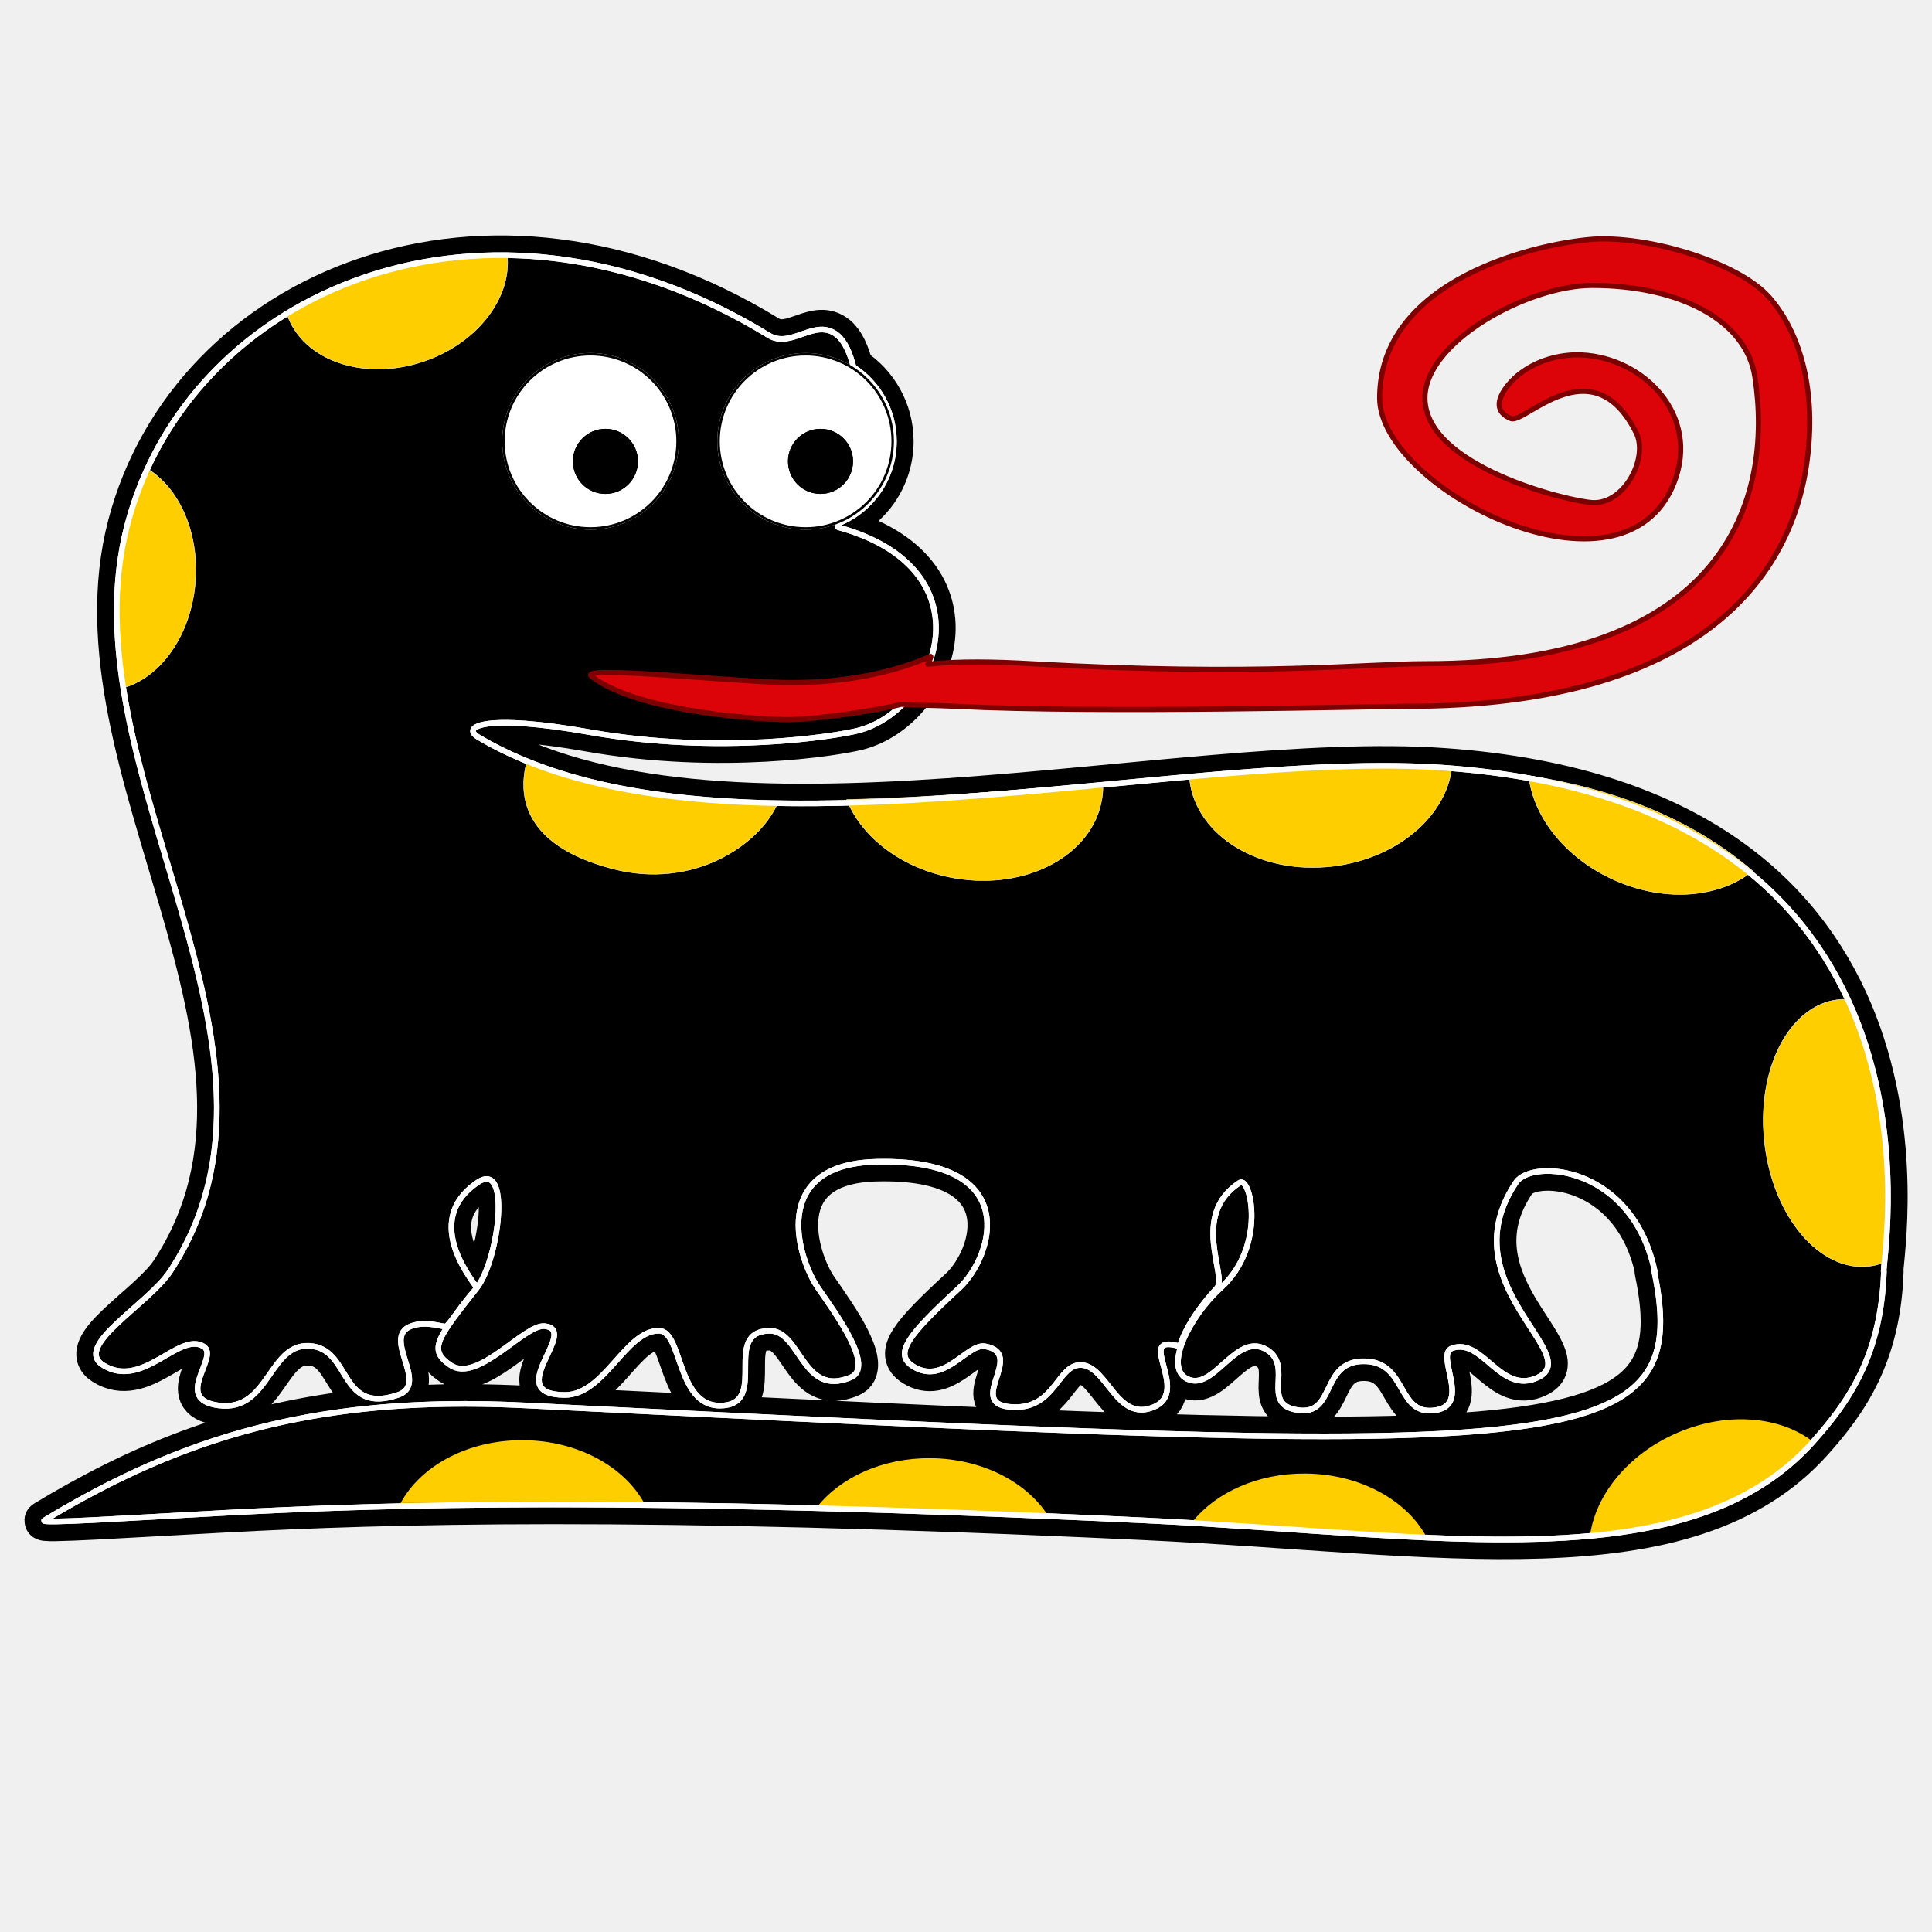
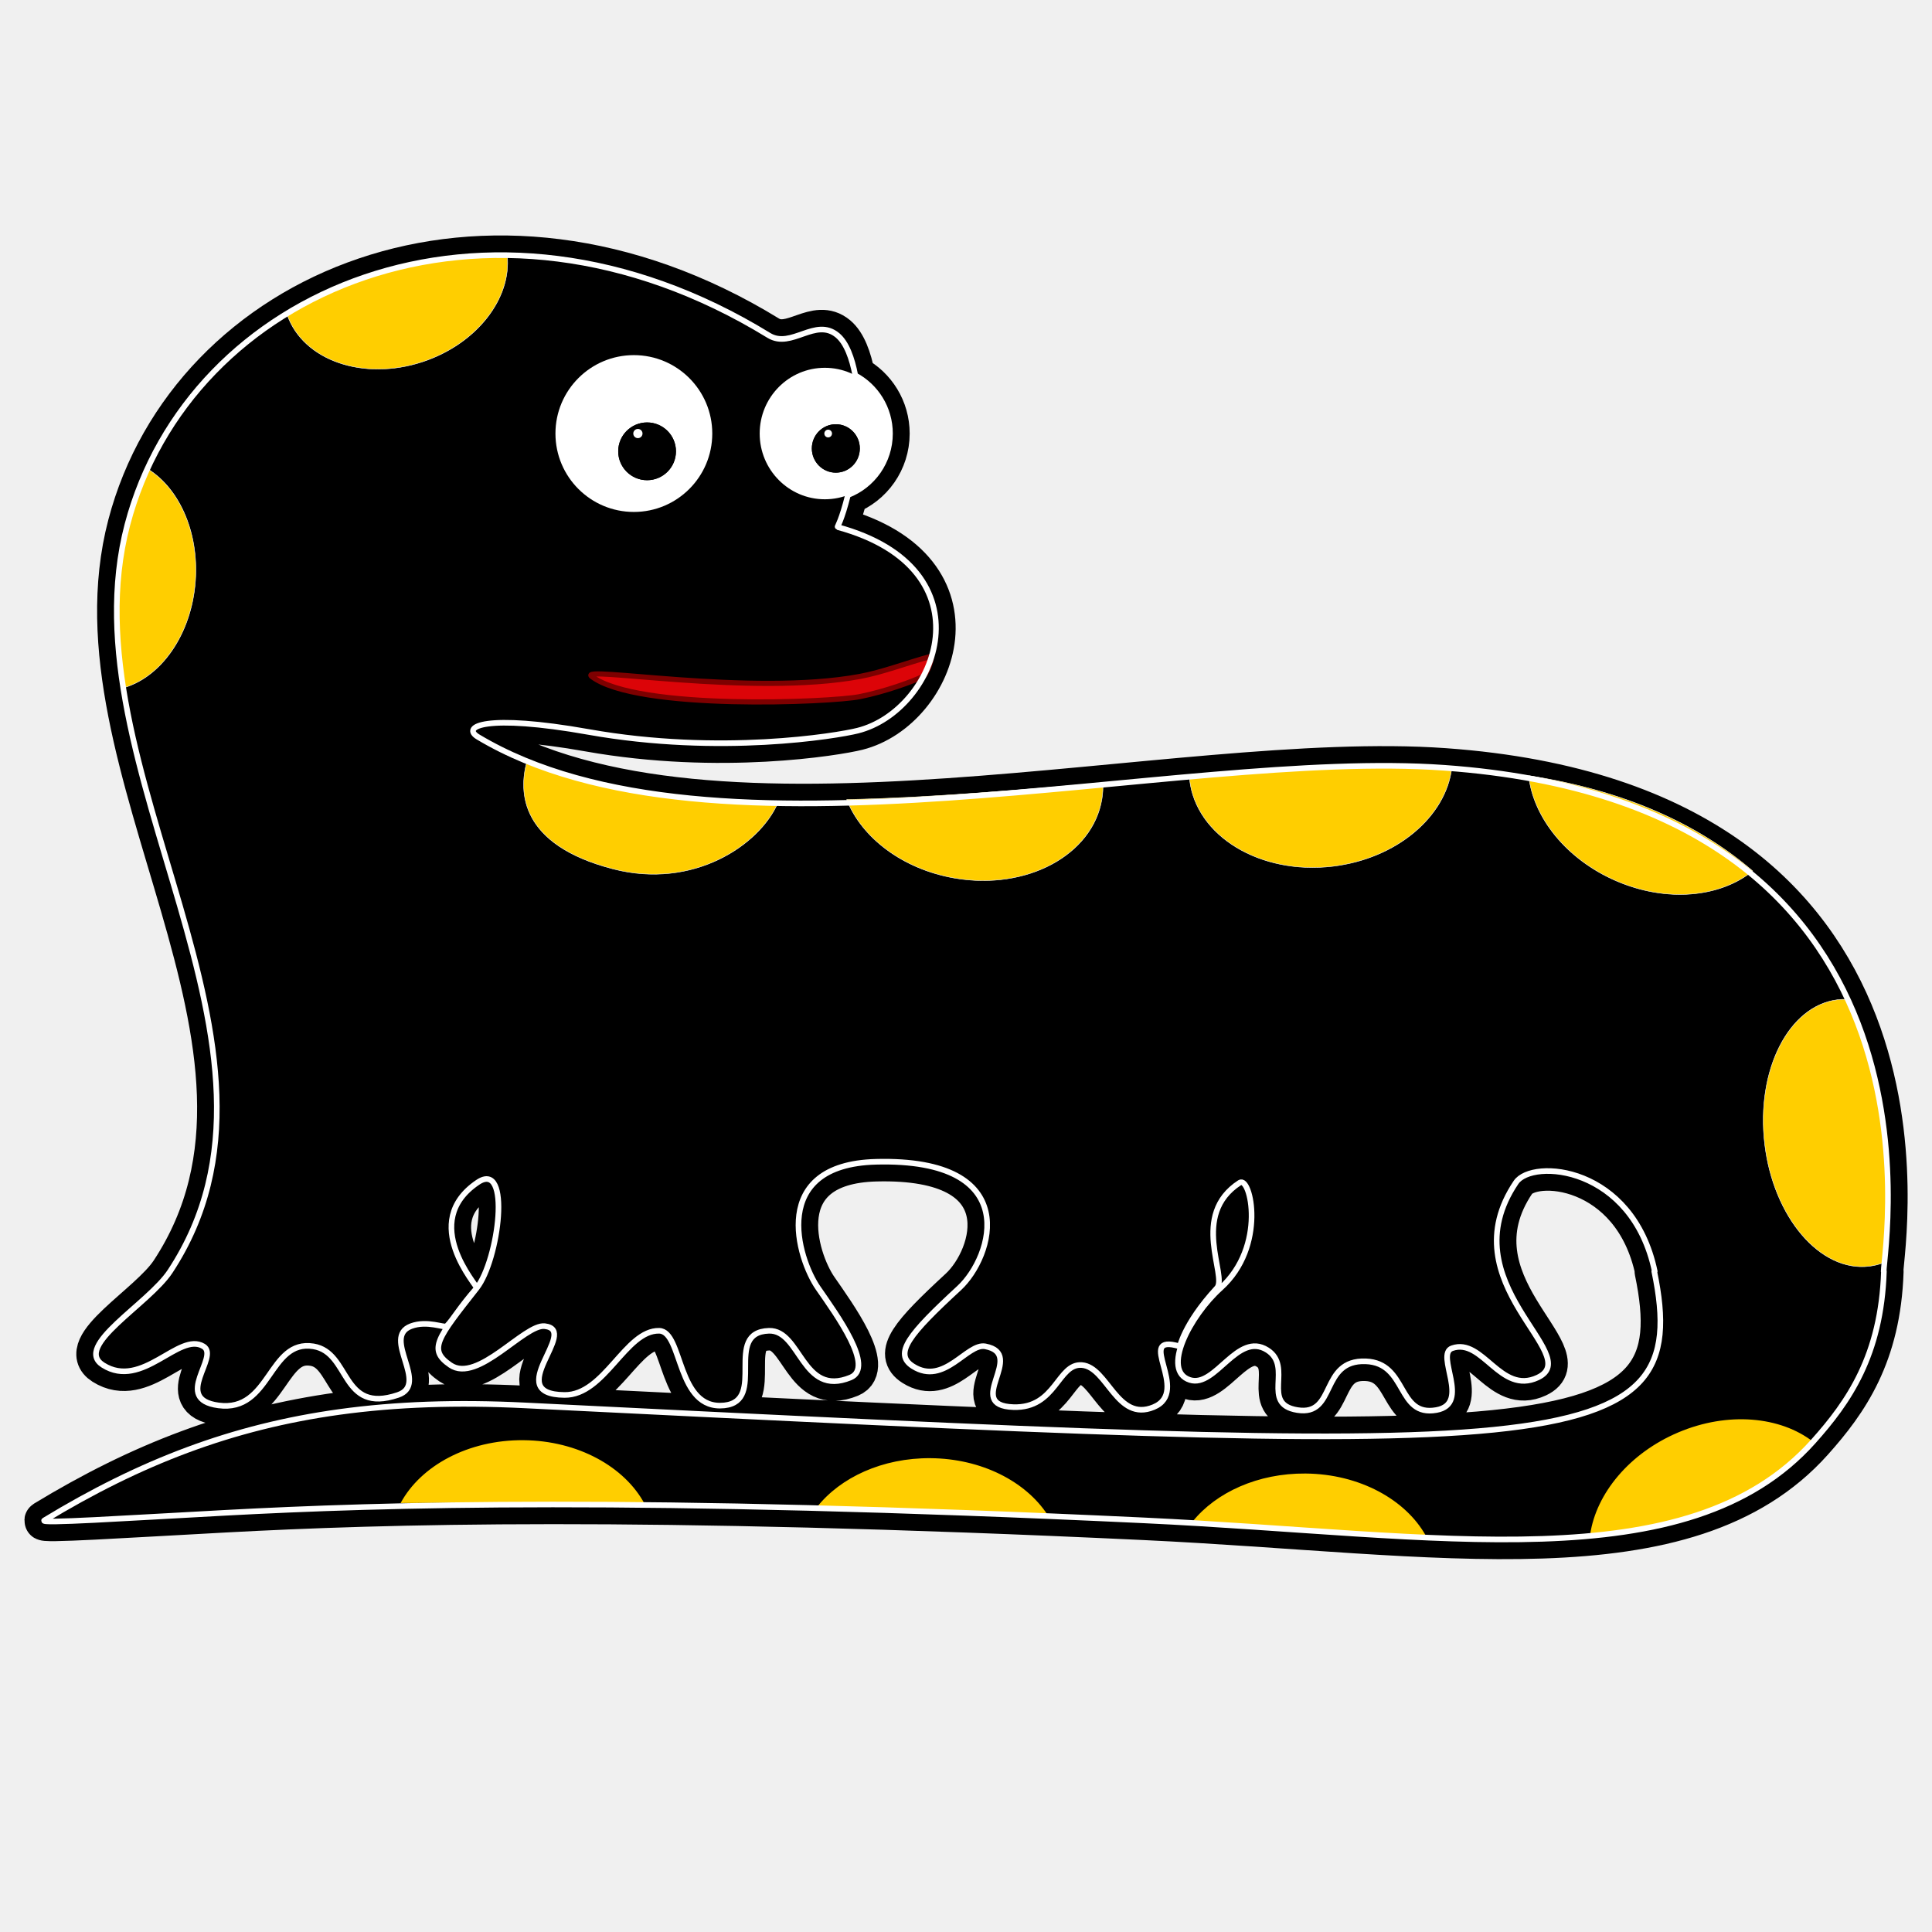
<svg xmlns="http://www.w3.org/2000/svg" width="100%" height="100%" viewBox="0 0 3225 3225" version="1.1" xml:space="preserve" style="fill-rule:evenodd;clip-rule:evenodd;stroke-linejoin:round;stroke-miterlimit:2;">
-   <g id="Salamandra">
-     <path d="M1400.84,873.074C1398.83,877.856 1397.77,879.692 1398.03,879.762C1655.72,949.821 1565.36,1186.06 1431.75,1219.63C1397.12,1228.34 1202.18,1260.84 982.983,1221.91C809.55,1191.11 769.35,1213.02 797.975,1230.16C1189.56,1464.62 1962.54,1249.58 2411.46,1281.68C3272.15,1343.22 3145.42,2075.82 3144.35,2122.18C3144.35,2122.56 3144.73,2122.18 3144.73,2122.18C3140.12,2262.59 3085.75,2340.3 3026.68,2406.33C2816.95,2640.78 2401.89,2561.12 1910.05,2537.92C1061.69,2497.92 636.24,2511.34 377.078,2525.2C205.142,2534.4 64.271,2543.82 73.984,2537.92C233.729,2440.9 387.323,2381.6 566.953,2356.85C661.332,2343.84 762.9,2340.37 876.323,2345.98C2607.97,2431.54 2828.08,2443.4 2761.38,2122.18L2762.2,2122.18C2725.11,1945.88 2557.76,1933.6 2530.68,1973.66C2416.78,2142.16 2647.07,2261.77 2566.91,2299.42C2504.35,2328.79 2475.23,2232.58 2423.96,2250.53C2394.8,2260.73 2456.09,2343.29 2397.69,2353.72C2331.4,2365.56 2350.01,2275.05 2279.86,2272.4C2202.66,2269.49 2231.48,2364.44 2165.48,2353.72C2103.75,2343.7 2159.31,2281.5 2115.48,2253.65C2065.6,2221.96 2029.06,2317.01 1986.39,2303.54C1938.07,2288.29 1985.91,2196.44 2037.46,2150.05C2114.88,2080.38 2087.4,1962.52 2069.4,1974.19C1986.05,2028.17 2049.38,2130.53 2031.37,2150.05C1974.2,2212.04 1969.56,2250.86 1969.05,2247.4C1892.07,2224.57 1989,2322.67 1925.67,2348.85C1864.4,2374.18 1848.91,2282.17 1806.06,2278.65C1765.48,2275.32 1763.02,2351.28 1691.57,2348.85C1607.75,2346 1714.13,2260.48 1644.69,2247.4C1614.19,2241.66 1576.23,2313.7 1523.99,2280.67C1490.8,2259.68 1517.7,2227.05 1601.11,2150.05C1657.1,2098.36 1709.71,1932.86 1462.15,1939.32C1283.38,1943.98 1331.22,2100.34 1365.65,2150.09C1397.21,2195.7 1460.49,2282.67 1419.65,2299.42C1338.52,2332.68 1337.03,2219.74 1283.49,2221.42C1206.23,2223.86 1280.57,2338.35 1209.04,2345.98C1128.89,2354.52 1140.16,2222.34 1100.38,2221.42C1044.13,2220.13 1009.49,2329.16 942.36,2328.54C836.363,2327.55 968.331,2220.21 909.233,2213.69C875.433,2209.96 797.254,2309.83 751.76,2278.65C714.132,2252.86 729.68,2234.22 795.777,2150.09C798.195,2147.33 698.364,2040.54 797.478,1973.66C853.908,1935.58 832.565,2103.26 795.777,2150.09C766.754,2183.13 756.852,2202.24 745.497,2213.69C742.078,2217.14 713.226,2203.53 686.163,2213.69C636.219,2232.43 717.451,2310.64 664.289,2328.54C568.187,2360.89 585.529,2257.56 523.207,2247.4C448.059,2235.15 452.317,2357.89 364.581,2345.98C286.946,2335.43 367.692,2264.37 339.582,2247.4C298.638,2222.68 237.569,2320.18 171.957,2278.65C121.503,2246.71 247.791,2177.18 284.002,2122.18L284.001,2122.18C529.878,1748.72 105.484,1284.12 212.647,875.814C315.152,485.254 810.883,269.911 1283.3,559.803C1321.17,583.043 1361.34,529.059 1398.03,559.803C1410.54,570.283 1419.1,589.937 1424.73,612.847C1465.32,639.119 1492.2,684.796 1492.2,736.702C1492.2,798.222 1454.43,850.992 1400.84,873.074Z" style="stroke:black;stroke-width:65.71px;" />
-     <path d="M1400.84,873.074C1398.83,877.856 1397.77,879.692 1398.03,879.762C1437.05,890.369 1468.08,904.786 1492.2,921.732C1528.23,947.046 1548.81,978.005 1557.47,1010.34C1581.32,1099.33 1514.91,1198.74 1431.75,1219.63C1417.04,1223.33 1373.41,1231.32 1311.27,1236.31C1264.62,1240.05 1207.53,1242.1 1144.43,1239.37C1093.74,1237.17 1039.15,1231.88 982.983,1221.91C939.332,1214.16 904.121,1209.74 876.323,1207.75C793.674,1201.83 776.554,1217.33 797.975,1230.16C841.679,1256.33 890.135,1276.89 942.36,1292.83C1044.11,1323.88 1160.18,1337.36 1283.3,1340.42C1385.74,1342.96 1493.07,1338.3 1601.11,1330.55C1677.64,1325.06 1754.52,1318.02 1830.27,1310.91C1898.59,1304.49 1965.99,1298 2031.37,1292.53C2085.03,1288.03 2137.34,1284.22 2187.69,1281.68C2268.08,1277.63 2343.48,1276.82 2411.46,1281.68C2467.33,1285.68 2519.05,1292.5 2566.91,1301.78C2661.99,1320.22 2741.85,1348.35 2808.87,1383.27C2906.02,1433.9 2976.2,1498.78 3026.68,1569.05C3084.81,1649.95 3116.82,1738 3133.82,1819.65C3150.76,1901 3152.8,1975.99 3150.92,2031.24C3149.26,2080.01 3144.56,2113.4 3144.35,2122.18C3144.35,2122.56 3144.73,2122.18 3144.73,2122.18C3142.23,2198.38 3125.07,2256.12 3100.46,2303.54C3079.72,2343.5 3053.69,2376.13 3026.68,2406.33C2941.71,2501.32 2823.03,2544.74 2679.19,2561.26C2561.63,2574.75 2427.27,2570.26 2280.77,2561.26C2164.11,2554.08 2039.75,2544.04 1910.05,2537.92C1800.16,2532.74 1697.36,2528.45 1601.11,2524.95C1517.85,2521.92 1439.48,2519.47 1365.65,2517.54C1269.86,2515.02 1181.7,2513.37 1100.38,2512.41C999.629,2511.22 909.37,2511.1 828.106,2511.74C632.695,2513.28 489.297,2519.2 377.078,2525.2C205.142,2534.4 64.271,2543.82 73.984,2537.92C166.858,2481.51 257.653,2437.86 352.694,2406.33C421.125,2383.62 491.758,2367.21 566.953,2356.85C623.547,2349.05 682.726,2344.68 745.497,2343.64C787.405,2342.94 830.914,2343.73 876.323,2345.98C940.721,2349.16 1003.03,2352.24 1063.31,2355.2C1150.11,2359.47 1232.7,2363.5 1311.27,2367.25C1385.73,2370.81 1456.59,2374.11 1523.99,2377.13C1625.67,2381.69 1719.51,2385.6 1806.06,2388.74C1902.67,2392.25 1990.19,2394.81 2069.4,2396.26C2135.63,2397.47 2196.04,2397.91 2251.08,2397.47C2366.54,2396.55 2458.37,2391.78 2530.68,2382.31C2615.03,2371.26 2672.83,2353.8 2710.62,2328.54C2775.57,2285.13 2781.42,2218.68 2761.38,2122.18L2762.2,2122.18C2748.21,2055.7 2715.71,2012.55 2679.19,1986.72C2618.86,1944.06 2547.55,1948.7 2530.68,1973.66C2493.42,2028.78 2492.99,2078.68 2506.48,2122.18C2534.23,2211.65 2620.84,2274.09 2566.91,2299.42C2504.35,2328.79 2475.23,2232.58 2423.96,2250.53C2394.8,2260.73 2456.09,2343.29 2397.69,2353.72C2331.4,2365.56 2350.01,2275.05 2279.86,2272.4C2202.66,2269.49 2231.48,2364.44 2165.48,2353.72C2103.75,2343.7 2159.31,2281.5 2115.48,2253.65C2065.6,2221.96 2029.06,2317.01 1986.39,2303.54C1938.07,2288.29 1985.91,2196.44 2037.46,2150.05C2114.88,2080.38 2087.4,1962.52 2069.4,1974.19C1986.05,2028.17 2049.38,2130.53 2031.37,2150.05C1974.2,2212.04 1969.56,2250.86 1969.05,2247.4C1892.07,2224.57 1989,2322.67 1925.67,2348.85C1864.4,2374.18 1848.91,2282.17 1806.06,2278.65C1765.48,2275.32 1763.02,2351.28 1691.57,2348.85C1607.75,2346 1714.13,2260.48 1644.69,2247.4C1614.19,2241.66 1576.23,2313.7 1523.99,2280.67C1490.8,2259.68 1517.7,2227.05 1601.11,2150.05C1639.79,2114.34 1676.86,2024.31 1614.45,1974.19C1586.52,1951.76 1538.68,1937.32 1462.15,1939.32C1401.22,1940.91 1366.61,1960.12 1348.83,1986.72C1314.43,2038.18 1342.95,2117.29 1365.65,2150.09C1397.21,2195.7 1460.49,2282.67 1419.65,2299.42C1338.52,2332.68 1337.03,2219.74 1283.49,2221.42C1206.23,2223.86 1280.57,2338.35 1209.04,2345.98C1128.89,2354.52 1140.16,2222.34 1100.38,2221.42C1044.13,2220.13 1009.49,2329.16 942.36,2328.54C836.363,2327.55 968.331,2220.21 909.233,2213.69C875.433,2209.96 797.254,2309.83 751.76,2278.65C714.132,2252.86 729.68,2234.22 795.777,2150.09C798.195,2147.33 698.364,2040.54 797.478,1973.66C853.908,1935.58 832.565,2103.26 795.777,2150.09C766.754,2183.13 756.852,2202.24 745.497,2213.69C742.078,2217.14 713.226,2203.53 686.163,2213.69C636.219,2232.43 717.451,2310.64 664.289,2328.54C568.187,2360.89 585.529,2257.56 523.207,2247.4C448.059,2235.15 452.317,2357.89 364.581,2345.98C286.946,2335.43 367.692,2264.37 339.582,2247.4C298.638,2222.68 237.569,2320.18 171.957,2278.65C121.503,2246.71 247.791,2177.18 284.002,2122.18L284.001,2122.18C322.767,2063.3 344.872,2002.15 355.025,1939.32C365.955,1871.67 363.034,1802.08 352.139,1731.24C343.916,1677.78 331.15,1623.61 316.368,1569.05C302.647,1518.4 287.189,1467.42 272.015,1416.34C254.488,1357.34 237.34,1298.23 223.685,1239.37C212.786,1192.39 204.112,1145.57 199.248,1099.12C191.324,1023.45 193.509,948.734 212.647,875.814C234.028,794.349 272.518,720.506 324.336,657.283C363.587,609.393 410.484,567.596 463.386,533.193C510.067,502.834 561.424,478.233 616.328,460.284C710.667,429.443 815.478,418.24 925.033,431.214C982.454,438.013 1041.18,451.455 1100.38,472.191C1161.15,493.475 1222.42,522.443 1283.3,559.803C1321.17,583.043 1361.34,529.059 1398.03,559.803C1410.54,570.283 1419.1,589.937 1424.73,612.847C1465.32,639.119 1492.2,684.796 1492.2,736.702C1492.2,798.222 1454.43,850.992 1400.84,873.074Z" style="stroke:white;stroke-width:9.38px;" />
-     <path d="M1549.02,1108.7C1535.3,1139.28 1527.81,1152.13 1503.68,1175.53C1469.17,1184.92 1361.89,1201.23 1314.86,1201.23C1278.28,1201.23 1068.24,1190.56 987.703,1129.2C962.804,1110.23 1225.64,1138.13 1308.93,1139.28C1339.88,1139.71 1447.81,1141.46 1553.45,1095.73C1554.64,1095.22 1552.66,1100.59 1549.02,1108.7Z" style="fill:rgb(220,4,8);stroke:rgb(62,0,0);stroke-width:8.59px;" />
-     <g id="stains">
-       <path d="M879.427,1271.63C1004.88,1325.41 1144.82,1342.04 1298.11,1341.02C1267.51,1410.55 1157.4,1485.17 1023.41,1450.5C867.26,1410.11 865.798,1321.68 879.427,1271.63Z" style="fill:rgb(255,206,0);stroke:white;stroke-width:0.75px;" />
-       <path d="M243.194,780.765C297.409,811.877 332.293,886.289 326.199,969.96C319.642,1059.98 267.732,1132.21 203.29,1148.94C189.843,1070.22 189.969,979.289 213.601,873.99C220.833,841.763 230.753,810.625 243.194,780.765Z" style="fill:rgb(255,206,0);stroke:white;stroke-width:0.75px;" />
-       <path d="M787.29,427.426C806.836,426.144 826.634,425.64 846.655,425.925C854.433,497.889 795.726,574.161 705.243,603.964C606.498,636.489 506.438,601.64 479.571,526.077C567.912,470.87 673.202,436.076 787.29,427.426Z" style="fill:rgb(255,206,0);stroke:white;stroke-width:0.75px;" />
-       <path d="M3082.88,1668.22C3165.14,1854.22 3150.14,2049.3 3145.43,2107.22C3137.44,2110.46 3129.07,2112.62 3120.39,2113.69C3038.58,2123.74 2960.3,2032.22 2945.69,1909.44C2931.08,1786.67 2985.64,1678.83 3067.45,1668.79C3072.62,1668.15 3077.76,1667.92 3082.88,1668.22Z" style="fill:rgb(255,206,0);stroke:white;stroke-width:0.75px;" />
-       <path d="M1840.98,1306.85C1841.43,1315.84 1840.87,1324.91 1839.35,1334C1823.77,1427.42 1713.69,1486.5 1593.67,1465.84C1506.71,1450.87 1438.25,1398.13 1413.36,1334.59C1547.9,1332.01 1693.13,1319.32 1840.98,1306.85Z" style="fill:rgb(255,206,0);stroke:white;stroke-width:0.75px;" />
-       <path d="M1985.36,1295.12C2129.75,1284.14 2274.23,1276.53 2411.45,1281.69L2423.36,1282.3C2413.36,1363.35 2331.17,1433.48 2224.41,1446.13C2103.5,1460.46 1996.57,1395.68 1985.76,1301.56L1985.36,1295.12Z" style="fill:rgb(255,206,0);stroke:white;stroke-width:0.75px;" />
-       <path d="M2551.73,1294.82C2717.87,1320.42 2838.43,1379.01 2925.69,1453.89C2871.41,1498 2782.18,1506.86 2697.81,1470.4C2614.5,1434.39 2559.25,1364.27 2551.73,1294.82Z" style="fill:rgb(255,206,0);stroke:white;stroke-width:0.75px;" />
-       <path d="M1990.89,2539.67C2030.16,2491.08 2099.96,2459.05 2179.2,2459.69C2269.35,2460.43 2346.6,2503.25 2380.32,2563.92C2258.98,2558.67 2128.09,2547.76 1990.89,2539.67ZM2654.44,2561.03C2664.6,2493.16 2719.71,2425.7 2801.43,2391.07C2884.55,2355.85 2972.05,2364.4 3026.49,2406.63C2936.81,2504.83 2809.19,2546.89 2654.44,2561.03ZM1363.79,2515.64C1402.83,2466.16 1473.27,2433.43 1553.36,2434.08C1638.42,2434.78 1712,2472.94 1748.36,2528.21C1614.72,2522.77 1486.38,2518.66 1363.79,2515.64ZM668.792,2508.94C702.265,2446.7 781.617,2403.29 873.737,2404.04C964.896,2404.78 1042.87,2448.56 1075.97,2510.31C930.353,2508.51 794.427,2508.22 668.792,2508.94Z" style="fill:rgb(255,206,0);" />
+   <g>
+     <g id="Salamandra">
+       <path d="M1415.43,826.311C1405.14,868.114 1397.38,879.586 1398.03,879.762C1655.72,949.821 1565.36,1186.06 1431.75,1219.63C1397.12,1228.34 1202.18,1260.84 982.983,1221.91C809.55,1191.11 769.35,1213.02 797.975,1230.16C1189.56,1464.62 1962.54,1249.58 2411.46,1281.68C3272.15,1343.22 3145.42,2075.82 3144.35,2122.18C3144.35,2122.56 3144.73,2122.18 3144.73,2122.18C3140.12,2262.59 3085.75,2340.3 3026.68,2406.33C2816.95,2640.78 2401.89,2561.12 1910.05,2537.92C1061.69,2497.92 636.24,2511.34 377.078,2525.2C205.142,2534.4 64.271,2543.82 73.984,2537.92C233.729,2440.9 387.323,2381.6 566.953,2356.85C661.332,2343.84 762.9,2340.37 876.323,2345.98C2607.97,2431.54 2828.08,2443.4 2761.38,2122.18L2762.2,2122.18C2725.11,1945.88 2557.76,1933.6 2530.68,1973.66C2416.78,2142.16 2647.07,2261.77 2566.91,2299.42C2504.35,2328.79 2475.23,2232.58 2423.96,2250.53C2394.8,2260.73 2456.09,2343.29 2397.69,2353.72C2331.4,2365.56 2350.01,2275.05 2279.86,2272.4C2202.66,2269.49 2231.48,2364.44 2165.48,2353.72C2103.75,2343.7 2159.31,2281.5 2115.48,2253.65C2065.6,2221.96 2029.06,2317.01 1986.39,2303.54C1938.07,2288.29 1985.91,2196.44 2037.46,2150.05C2114.88,2080.38 2087.4,1962.52 2069.4,1974.19C1986.05,2028.17 2049.38,2130.53 2031.37,2150.05C1974.2,2212.04 1969.56,2250.86 1969.05,2247.4C1892.07,2224.57 1989,2322.67 1925.67,2348.85C1864.4,2374.18 1848.91,2282.17 1806.06,2278.65C1765.48,2275.32 1763.02,2351.28 1691.57,2348.85C1607.75,2346 1714.13,2260.48 1644.69,2247.4C1614.19,2241.66 1576.23,2313.7 1523.99,2280.67C1490.8,2259.68 1517.7,2227.05 1601.11,2150.05C1657.1,2098.36 1709.71,1932.86 1462.15,1939.32C1283.38,1943.98 1331.22,2100.34 1365.65,2150.09C1397.21,2195.7 1460.49,2282.67 1419.65,2299.42C1338.52,2332.68 1337.03,2219.74 1283.49,2221.42C1206.23,2223.86 1280.57,2338.35 1209.04,2345.98C1128.89,2354.52 1140.16,2222.34 1100.38,2221.42C1044.13,2220.13 1009.49,2329.16 942.36,2328.54C836.363,2327.55 968.331,2220.21 909.233,2213.69C875.433,2209.96 797.254,2309.83 751.76,2278.65C714.132,2252.86 729.68,2234.22 795.777,2150.09C798.195,2147.33 698.364,2040.54 797.478,1973.66C853.908,1935.58 832.565,2103.26 795.777,2150.09C766.754,2183.13 756.852,2202.24 745.497,2213.69C742.078,2217.14 713.226,2203.53 686.163,2213.69C636.219,2232.43 717.451,2310.64 664.289,2328.54C568.187,2360.89 585.529,2257.56 523.207,2247.4C448.059,2235.15 452.317,2357.89 364.581,2345.98C286.946,2335.43 367.692,2264.37 339.582,2247.4C298.638,2222.68 237.569,2320.18 171.957,2278.65C121.503,2246.71 247.791,2177.18 284.002,2122.18L284.001,2122.18C529.878,1748.72 105.484,1284.12 212.647,875.814C315.152,485.254 810.883,269.911 1283.3,559.803C1321.17,583.043 1361.34,529.059 1398.03,559.803C1412.99,572.34 1422.3,598.004 1427.71,626.667C1462.14,645.096 1485.62,681.645 1485.62,723.682C1485.62,770.548 1456.44,810.591 1415.43,826.311Z" style="stroke:white;stroke-width:9.38px;" />
+       <path d="M1415.43,826.311C1405.14,868.114 1397.38,879.586 1398.03,879.762C1655.72,949.821 1565.36,1186.06 1431.75,1219.63C1397.12,1228.34 1202.18,1260.84 982.983,1221.91C809.55,1191.11 769.35,1213.02 797.975,1230.16C1189.56,1464.62 1962.54,1249.58 2411.46,1281.68C3272.15,1343.22 3145.42,2075.82 3144.35,2122.18C3144.35,2122.56 3144.73,2122.18 3144.73,2122.18C3140.12,2262.59 3085.75,2340.3 3026.68,2406.33C2816.95,2640.78 2401.89,2561.12 1910.05,2537.92C1061.69,2497.92 636.24,2511.34 377.078,2525.2C205.142,2534.4 64.271,2543.82 73.984,2537.92C233.729,2440.9 387.323,2381.6 566.953,2356.85C661.332,2343.84 762.9,2340.37 876.323,2345.98C2607.97,2431.54 2828.08,2443.4 2761.38,2122.18L2762.2,2122.18C2725.11,1945.88 2557.76,1933.6 2530.68,1973.66C2416.78,2142.16 2647.07,2261.77 2566.91,2299.42C2504.35,2328.79 2475.23,2232.58 2423.96,2250.53C2394.8,2260.73 2456.09,2343.29 2397.69,2353.72C2331.4,2365.56 2350.01,2275.05 2279.86,2272.4C2202.66,2269.49 2231.48,2364.44 2165.48,2353.72C2103.75,2343.7 2159.31,2281.5 2115.48,2253.65C2065.6,2221.96 2029.06,2317.01 1986.39,2303.54C1938.07,2288.29 1985.91,2196.44 2037.46,2150.05C2114.88,2080.38 2087.4,1962.52 2069.4,1974.19C1986.05,2028.17 2049.38,2130.53 2031.37,2150.05C1974.2,2212.04 1969.56,2250.86 1969.05,2247.4C1892.07,2224.57 1989,2322.67 1925.67,2348.85C1864.4,2374.18 1848.91,2282.17 1806.06,2278.65C1765.48,2275.32 1763.02,2351.28 1691.57,2348.85C1607.75,2346 1714.13,2260.48 1644.69,2247.4C1614.19,2241.66 1576.23,2313.7 1523.99,2280.67C1490.8,2259.68 1517.7,2227.05 1601.11,2150.05C1657.1,2098.36 1709.71,1932.86 1462.15,1939.32C1283.38,1943.98 1331.22,2100.34 1365.65,2150.09C1397.21,2195.7 1460.49,2282.67 1419.65,2299.42C1338.52,2332.68 1337.03,2219.74 1283.49,2221.42C1206.23,2223.86 1280.57,2338.35 1209.04,2345.98C1128.89,2354.52 1140.16,2222.34 1100.38,2221.42C1044.13,2220.13 1009.49,2329.16 942.36,2328.54C836.363,2327.55 968.331,2220.21 909.233,2213.69C875.433,2209.96 797.254,2309.83 751.76,2278.65C714.132,2252.86 729.68,2234.22 795.777,2150.09C798.195,2147.33 698.364,2040.54 797.478,1973.66C853.908,1935.58 832.565,2103.26 795.777,2150.09C766.754,2183.13 756.852,2202.24 745.497,2213.69C742.078,2217.14 713.226,2203.53 686.163,2213.69C636.219,2232.43 717.451,2310.64 664.289,2328.54C568.187,2360.89 585.529,2257.56 523.207,2247.4C448.059,2235.15 452.317,2357.89 364.581,2345.98C286.946,2335.43 367.692,2264.37 339.582,2247.4C298.638,2222.68 237.569,2320.18 171.957,2278.65C121.503,2246.71 247.791,2177.18 284.002,2122.18L284.001,2122.18C529.878,1748.72 105.484,1284.12 212.647,875.814C315.152,485.254 810.883,269.911 1283.3,559.803C1321.17,583.043 1361.34,529.059 1398.03,559.803C1412.99,572.34 1422.3,598.004 1427.71,626.667C1462.14,645.096 1485.62,681.645 1485.62,723.682C1485.62,770.548 1456.44,810.591 1415.43,826.311Z" style="stroke:black;stroke-width:65.71px;" />
+       <g>
+         <path d="M879.427,1271.63C1004.88,1325.41 1144.82,1342.04 1298.11,1341.02C1267.51,1410.55 1157.4,1485.17 1023.41,1450.5C867.26,1410.11 865.798,1321.68 879.427,1271.63Z" style="fill:rgb(255,206,0);stroke:white;stroke-width:0.75px;" />
+         <path d="M243.194,780.765C297.409,811.877 332.293,886.289 326.199,969.96C319.642,1059.98 267.732,1132.21 203.29,1148.94C189.843,1070.22 189.969,979.289 213.601,873.99C220.833,841.763 230.753,810.625 243.194,780.765Z" style="fill:rgb(255,206,0);stroke:white;stroke-width:0.75px;" />
+         <path d="M787.29,427.426C806.836,426.144 826.634,425.64 846.655,425.925C854.433,497.889 795.726,574.161 705.243,603.964C606.498,636.489 506.438,601.64 479.571,526.077C567.912,470.87 673.202,436.076 787.29,427.426Z" style="fill:rgb(255,206,0);stroke:white;stroke-width:0.75px;" />
+         <path d="M3082.88,1668.22C3165.14,1854.22 3150.14,2049.3 3145.43,2107.22C3137.44,2110.46 3129.07,2112.62 3120.39,2113.69C3038.58,2123.74 2960.3,2032.22 2945.69,1909.44C2931.08,1786.67 2985.64,1678.83 3067.45,1668.79C3072.62,1668.15 3077.76,1667.92 3082.88,1668.22Z" style="fill:rgb(255,206,0);stroke:white;stroke-width:0.75px;" />
+         <path d="M1840.98,1306.85C1841.43,1315.84 1840.87,1324.91 1839.35,1334C1823.77,1427.42 1713.69,1486.5 1593.67,1465.84C1506.71,1450.87 1438.25,1398.13 1413.36,1334.59C1547.9,1332.01 1693.13,1319.32 1840.98,1306.85Z" style="fill:rgb(255,206,0);stroke:white;stroke-width:0.75px;" />
+         <path d="M1985.36,1295.12C2129.75,1284.14 2274.23,1276.53 2411.45,1281.69L2423.36,1282.3C2413.36,1363.35 2331.17,1433.48 2224.41,1446.13C2103.5,1460.46 1996.57,1395.68 1985.76,1301.56L1985.36,1295.12Z" style="fill:rgb(255,206,0);stroke:white;stroke-width:0.75px;" />
+         <path d="M2551.73,1294.82C2717.87,1320.42 2838.43,1379.01 2925.69,1453.89C2871.41,1498 2782.18,1506.86 2697.81,1470.4C2614.5,1434.39 2559.25,1364.27 2551.73,1294.82Z" style="fill:rgb(255,206,0);stroke:white;stroke-width:0.75px;" />
+         <path d="M1990.89,2539.67C2030.16,2491.08 2099.96,2459.05 2179.2,2459.69C2269.35,2460.43 2346.6,2503.25 2380.32,2563.92C2258.98,2558.67 2128.09,2547.76 1990.89,2539.67ZM2654.44,2561.03C2664.6,2493.16 2719.71,2425.7 2801.43,2391.07C2884.55,2355.85 2972.05,2364.4 3026.49,2406.63C2936.81,2504.83 2809.19,2546.89 2654.44,2561.03ZM1363.79,2515.64C1402.83,2466.16 1473.27,2433.43 1553.36,2434.08C1638.42,2434.78 1712,2472.94 1748.36,2528.21C1614.72,2522.77 1486.38,2518.66 1363.79,2515.64ZM668.792,2508.94C702.265,2446.7 781.617,2403.29 873.737,2404.04C964.896,2404.78 1042.87,2448.56 1075.97,2510.31C930.353,2508.51 794.427,2508.22 668.792,2508.94Z" style="fill:rgb(255,206,0);" />
+       </g>
+       <path d="M987.703,1129.2C1063.49,1186.76 1388.14,1172.33 1435.19,1162.87C1477.92,1154.28 1523.76,1137.51 1540.69,1129.2C1547.89,1125.66 1557.97,1094.51 1553.45,1095.73C1513.66,1106.46 1473.81,1122.05 1435.19,1129.2C1253.35,1162.87 962.777,1110.26 987.703,1129.2Z" style="fill:rgb(220,4,8);stroke:rgb(125,0,0);stroke-width:8.59px;" />
+       <path d="M1415.43,826.311C1405.14,868.114 1397.38,879.586 1398.03,879.762C1655.72,949.821 1565.36,1186.06 1431.75,1219.63C1397.12,1228.34 1202.18,1260.84 982.983,1221.91C809.55,1191.11 769.35,1213.02 797.975,1230.16C1189.56,1464.62 1962.54,1249.58 2411.46,1281.68C3272.15,1343.22 3145.42,2075.82 3144.35,2122.18C3144.35,2122.56 3144.73,2122.18 3144.73,2122.18C3140.12,2262.59 3085.75,2340.3 3026.68,2406.33C2816.95,2640.78 2401.89,2561.12 1910.05,2537.92C1061.69,2497.92 636.24,2511.34 377.078,2525.2C205.142,2534.4 64.271,2543.82 73.984,2537.92C233.729,2440.9 387.323,2381.6 566.953,2356.85C661.332,2343.84 762.9,2340.37 876.323,2345.98C2607.97,2431.54 2828.08,2443.4 2761.38,2122.18L2762.2,2122.18C2725.11,1945.88 2557.76,1933.6 2530.68,1973.66C2416.78,2142.16 2647.07,2261.77 2566.91,2299.42C2504.35,2328.79 2475.23,2232.58 2423.96,2250.53C2394.8,2260.73 2456.09,2343.29 2397.69,2353.72C2331.4,2365.56 2350.01,2275.05 2279.86,2272.4C2202.66,2269.49 2231.48,2364.44 2165.48,2353.72C2103.75,2343.7 2159.31,2281.5 2115.48,2253.65C2065.6,2221.96 2029.06,2317.01 1986.39,2303.54C1938.07,2288.29 1985.91,2196.44 2037.46,2150.05C2114.88,2080.38 2087.4,1962.52 2069.4,1974.19C1986.05,2028.17 2049.38,2130.53 2031.37,2150.05C1974.2,2212.04 1969.56,2250.86 1969.05,2247.4C1892.07,2224.57 1989,2322.67 1925.67,2348.85C1864.4,2374.18 1848.91,2282.17 1806.06,2278.65C1765.48,2275.32 1763.02,2351.28 1691.57,2348.85C1607.75,2346 1714.13,2260.48 1644.69,2247.4C1614.19,2241.66 1576.23,2313.7 1523.99,2280.67C1490.8,2259.68 1517.7,2227.05 1601.11,2150.05C1657.1,2098.36 1709.71,1932.86 1462.15,1939.32C1283.38,1943.98 1331.22,2100.34 1365.65,2150.09C1397.21,2195.7 1460.49,2282.67 1419.65,2299.42C1338.52,2332.68 1337.03,2219.74 1283.49,2221.42C1206.23,2223.86 1280.57,2338.35 1209.04,2345.98C1128.89,2354.52 1140.16,2222.34 1100.38,2221.42C1044.13,2220.13 1009.49,2329.16 942.36,2328.54C836.363,2327.55 968.331,2220.21 909.233,2213.69C875.433,2209.96 797.254,2309.83 751.76,2278.65C714.132,2252.86 729.68,2234.22 795.777,2150.09C798.195,2147.33 698.364,2040.54 797.478,1973.66C853.908,1935.58 832.565,2103.26 795.777,2150.09C766.754,2183.13 756.852,2202.24 745.497,2213.69C742.078,2217.14 713.226,2203.53 686.163,2213.69C636.219,2232.43 717.451,2310.64 664.289,2328.54C568.187,2360.89 585.529,2257.56 523.207,2247.4C448.059,2235.15 452.317,2357.89 364.581,2345.98C286.946,2335.43 367.692,2264.37 339.582,2247.4C298.638,2222.68 237.569,2320.18 171.957,2278.65C121.503,2246.71 247.791,2177.18 284.002,2122.18L284.001,2122.18C529.878,1748.72 105.484,1284.12 212.647,875.814C315.152,485.254 810.883,269.911 1283.3,559.803C1321.17,583.043 1361.34,529.059 1398.03,559.803C1412.99,572.34 1422.3,598.004 1427.71,626.667C1462.14,645.096 1485.62,681.645 1485.62,723.682C1485.62,770.548 1456.44,810.591 1415.43,826.311Z" style="fill:none;stroke:white;stroke-width:9.38px;" />
+       <g>
+         <g id="left">
+           <ellipse cx="1376.86" cy="723.682" rx="108.758" ry="109.742" style="fill:white;" />
+           <ellipse cx="1395.21" cy="748.578" rx="40.047" ry="40.409" />
+           <path d="M1395.21,708.169C1417.31,708.169 1435.26,726.276 1435.26,748.578C1435.26,770.881 1417.31,788.988 1395.21,788.988C1373.11,788.988 1355.16,770.881 1355.16,748.578C1355.16,726.276 1373.11,708.169 1395.21,708.169ZM1395.21,712.312C1375.38,712.312 1359.31,728.573 1359.31,748.578C1359.31,768.584 1375.38,784.845 1395.21,784.845C1415.04,784.845 1431.12,768.584 1431.12,748.578C1431.12,728.573 1415.04,712.312 1395.21,712.312Z" />
+           <ellipse cx="1382.43" cy="723.682" rx="6.402" ry="6.46" style="fill:white;" />
+         </g>
+         <g id="right">
+           <circle cx="1058.07" cy="723.682" r="130.89" style="fill:white;" />
+           <circle cx="1080.15" cy="753.376" r="48.197" />
+           <path d="M1080.15,705.179C1106.75,705.179 1128.35,726.776 1128.35,753.376C1128.35,779.977 1106.75,801.573 1080.15,801.573C1053.55,801.573 1031.95,779.977 1031.95,753.376C1031.95,726.776 1053.55,705.179 1080.15,705.179ZM1080.15,709.322C1055.84,709.322 1036.1,729.062 1036.1,753.376C1036.1,777.69 1055.84,797.43 1080.15,797.43C1104.46,797.43 1124.2,777.69 1124.2,753.376C1124.2,729.062 1104.46,709.322 1080.15,709.322Z" />
+           <circle cx="1064.82" cy="723.682" r="7.704" style="fill:white;" />
+         </g>
+       </g>
    </g>
-     <path d="M1400.84,873.074C1398.83,877.856 1397.77,879.692 1398.03,879.762C1655.72,949.821 1565.36,1186.06 1431.75,1219.63C1397.12,1228.34 1202.18,1260.84 982.983,1221.91C809.55,1191.11 769.35,1213.02 797.975,1230.16C1189.56,1464.62 1962.54,1249.58 2411.46,1281.68C3272.15,1343.22 3145.42,2075.82 3144.35,2122.18C3144.35,2122.56 3144.73,2122.18 3144.73,2122.18C3140.12,2262.59 3085.75,2340.3 3026.68,2406.33C2816.95,2640.78 2401.89,2561.12 1910.05,2537.92C1061.69,2497.92 636.24,2511.34 377.078,2525.2C205.142,2534.4 64.271,2543.82 73.984,2537.92C233.729,2440.9 387.323,2381.6 566.953,2356.85C661.332,2343.84 762.9,2340.37 876.323,2345.98C2607.97,2431.54 2828.08,2443.4 2761.38,2122.18L2762.2,2122.18C2725.11,1945.88 2557.76,1933.6 2530.68,1973.66C2416.78,2142.16 2647.07,2261.77 2566.91,2299.42C2504.35,2328.79 2475.23,2232.58 2423.96,2250.53C2394.8,2260.73 2456.09,2343.29 2397.69,2353.72C2331.4,2365.56 2350.01,2275.05 2279.86,2272.4C2202.66,2269.49 2231.48,2364.44 2165.48,2353.72C2103.75,2343.7 2159.31,2281.5 2115.48,2253.65C2065.6,2221.96 2029.06,2317.01 1986.39,2303.54C1938.07,2288.29 1985.91,2196.44 2037.46,2150.05C2114.88,2080.38 2087.4,1962.52 2069.4,1974.19C1986.05,2028.17 2049.38,2130.53 2031.37,2150.05C1974.2,2212.04 1969.56,2250.86 1969.05,2247.4C1892.07,2224.57 1989,2322.67 1925.67,2348.85C1864.4,2374.18 1848.91,2282.17 1806.06,2278.65C1765.48,2275.32 1763.02,2351.28 1691.57,2348.85C1607.75,2346 1714.13,2260.48 1644.69,2247.4C1614.19,2241.66 1576.23,2313.7 1523.99,2280.67C1490.8,2259.68 1517.7,2227.05 1601.11,2150.05C1657.1,2098.36 1709.71,1932.86 1462.15,1939.32C1283.38,1943.98 1331.22,2100.34 1365.65,2150.09C1397.21,2195.7 1460.49,2282.67 1419.65,2299.42C1338.52,2332.68 1337.03,2219.74 1283.49,2221.42C1206.23,2223.86 1280.57,2338.35 1209.04,2345.98C1128.89,2354.52 1140.16,2222.34 1100.38,2221.42C1044.13,2220.13 1009.49,2329.16 942.36,2328.54C836.363,2327.55 968.331,2220.21 909.233,2213.69C875.433,2209.96 797.254,2309.83 751.76,2278.65C714.132,2252.86 729.68,2234.22 795.777,2150.09C798.195,2147.33 698.364,2040.54 797.478,1973.66C853.908,1935.58 832.565,2103.26 795.777,2150.09C766.754,2183.13 756.852,2202.24 745.497,2213.69C742.078,2217.14 713.226,2203.53 686.163,2213.69C636.219,2232.43 717.451,2310.64 664.289,2328.54C568.187,2360.89 585.529,2257.56 523.207,2247.4C448.059,2235.15 452.317,2357.89 364.581,2345.98C286.946,2335.43 367.692,2264.37 339.582,2247.4C298.638,2222.68 237.569,2320.18 171.957,2278.65C121.503,2246.71 247.791,2177.18 284.002,2122.18L284.001,2122.18C529.878,1748.72 105.484,1284.12 212.647,875.814C315.152,485.254 810.883,269.911 1283.3,559.803C1321.17,583.043 1361.34,529.059 1398.03,559.803C1410.54,570.283 1419.1,589.937 1424.73,612.847C1465.32,639.119 1492.2,684.796 1492.2,736.702C1492.2,798.222 1454.43,850.992 1400.84,873.074Z" style="fill:none;stroke:white;stroke-width:9.38px;" />
-     <g id="eyes">
-       <circle cx="985.703" cy="736.702" r="147.426" style="fill:white;" />
-       <path d="M985.703,589.276C1067.07,589.276 1133.13,655.335 1133.13,736.702C1133.13,818.068 1067.07,884.128 985.703,884.128C904.337,884.128 838.277,818.068 838.277,736.702C838.277,655.335 904.337,589.276 985.703,589.276ZM985.703,593.419C906.623,593.419 842.42,657.622 842.42,736.702C842.42,815.782 906.623,879.985 985.703,879.985C1064.78,879.985 1128.99,815.782 1128.99,736.702C1128.99,657.622 1064.78,593.419 985.703,593.419Z" />
-       <circle cx="1010.58" cy="770.147" r="54.286" />
-       <path d="M1010.58,715.861C1040.54,715.861 1064.86,740.186 1064.86,770.147C1064.86,800.108 1040.54,824.432 1010.58,824.432C980.617,824.432 956.292,800.108 956.292,770.147C956.292,740.186 980.617,715.861 1010.58,715.861ZM1010.58,720.004C982.903,720.004 960.435,742.472 960.435,770.147C960.435,797.821 982.903,820.289 1010.58,820.289C1038.25,820.289 1060.72,797.821 1060.72,770.147C1060.72,742.472 1038.25,720.004 1010.58,720.004Z" />
-       <circle cx="1344.77" cy="736.702" r="147.426" style="fill:white;" />
-       <path d="M1344.77,589.276C1426.14,589.276 1492.2,655.335 1492.2,736.702C1492.2,818.068 1426.14,884.128 1344.77,884.128C1263.41,884.128 1197.35,818.068 1197.35,736.702C1197.35,655.335 1263.41,589.276 1344.77,589.276ZM1344.77,593.419C1265.69,593.419 1201.49,657.622 1201.49,736.702C1201.49,815.782 1265.69,879.985 1344.77,879.985C1423.85,879.985 1488.06,815.782 1488.06,736.702C1488.06,657.622 1423.85,593.419 1344.77,593.419Z" />
-       <circle cx="1369.65" cy="770.147" r="54.286" />
-       <path d="M1369.65,715.861C1399.61,715.861 1423.93,740.186 1423.93,770.147C1423.93,800.108 1399.61,824.432 1369.65,824.432C1339.69,824.432 1315.36,800.108 1315.36,770.147C1315.36,740.186 1339.69,715.861 1369.65,715.861ZM1369.65,720.004C1341.97,720.004 1319.51,742.472 1319.51,770.147C1319.51,797.821 1341.97,820.289 1369.65,820.289C1397.32,820.289 1419.79,797.821 1419.79,770.147C1419.79,742.472 1397.32,720.004 1369.65,720.004Z" />
-     </g>
-     <path d="M1549.02,1108.7C1601.93,1103.35 1660.31,1104.5 1721.2,1107.92C2099.58,1129.2 2282.79,1107.77 2378.56,1107.92C2879.07,1108.7 2961.1,834.556 2929.3,628.622C2914.54,533.042 2800.93,476.47 2657.8,476.47C2549.87,476.47 2378.56,570.511 2378.56,664.371C2378.56,779.423 2619.69,837.215 2658.71,839.021C2712.36,841.504 2751.98,763.826 2731.11,722.19C2658.16,576.665 2545.06,707.957 2522.29,698.751C2479.97,681.643 2515.93,640.173 2536.76,624.091C2571.13,597.565 2612.06,591.025 2640.76,592.488C2744.84,597.795 2838.05,693.715 2794.55,805.477C2710.23,1022.16 2303.01,816.383 2303.01,664.371C2303.01,452.016 2603.75,398.73 2674.82,398.73C2774.8,398.73 2906.34,443.434 2952.76,495.779C3001.04,550.216 3031.72,641.732 3017.34,762.852C2993.58,962.855 2837.04,1178.96 2350.21,1178.96C2295.74,1178.96 1835.97,1191.11 1595.15,1178.96C1562.74,1177.32 1536.03,1177.47 1504.43,1175.53C1469.92,1184.92 1361.89,1201.23 1314.86,1201.23C1278.28,1201.23 1068.24,1190.56 987.703,1129.2C962.804,1110.23 1225.64,1138.13 1308.93,1139.28C1339.88,1139.71 1447.81,1141.46 1553.45,1095.73C1554.64,1095.22 1552.66,1100.59 1549.02,1108.7Z" style="fill:rgb(220,4,8);stroke:rgb(125,0,0);stroke-width:8.59px;" />
  </g>
</svg>
